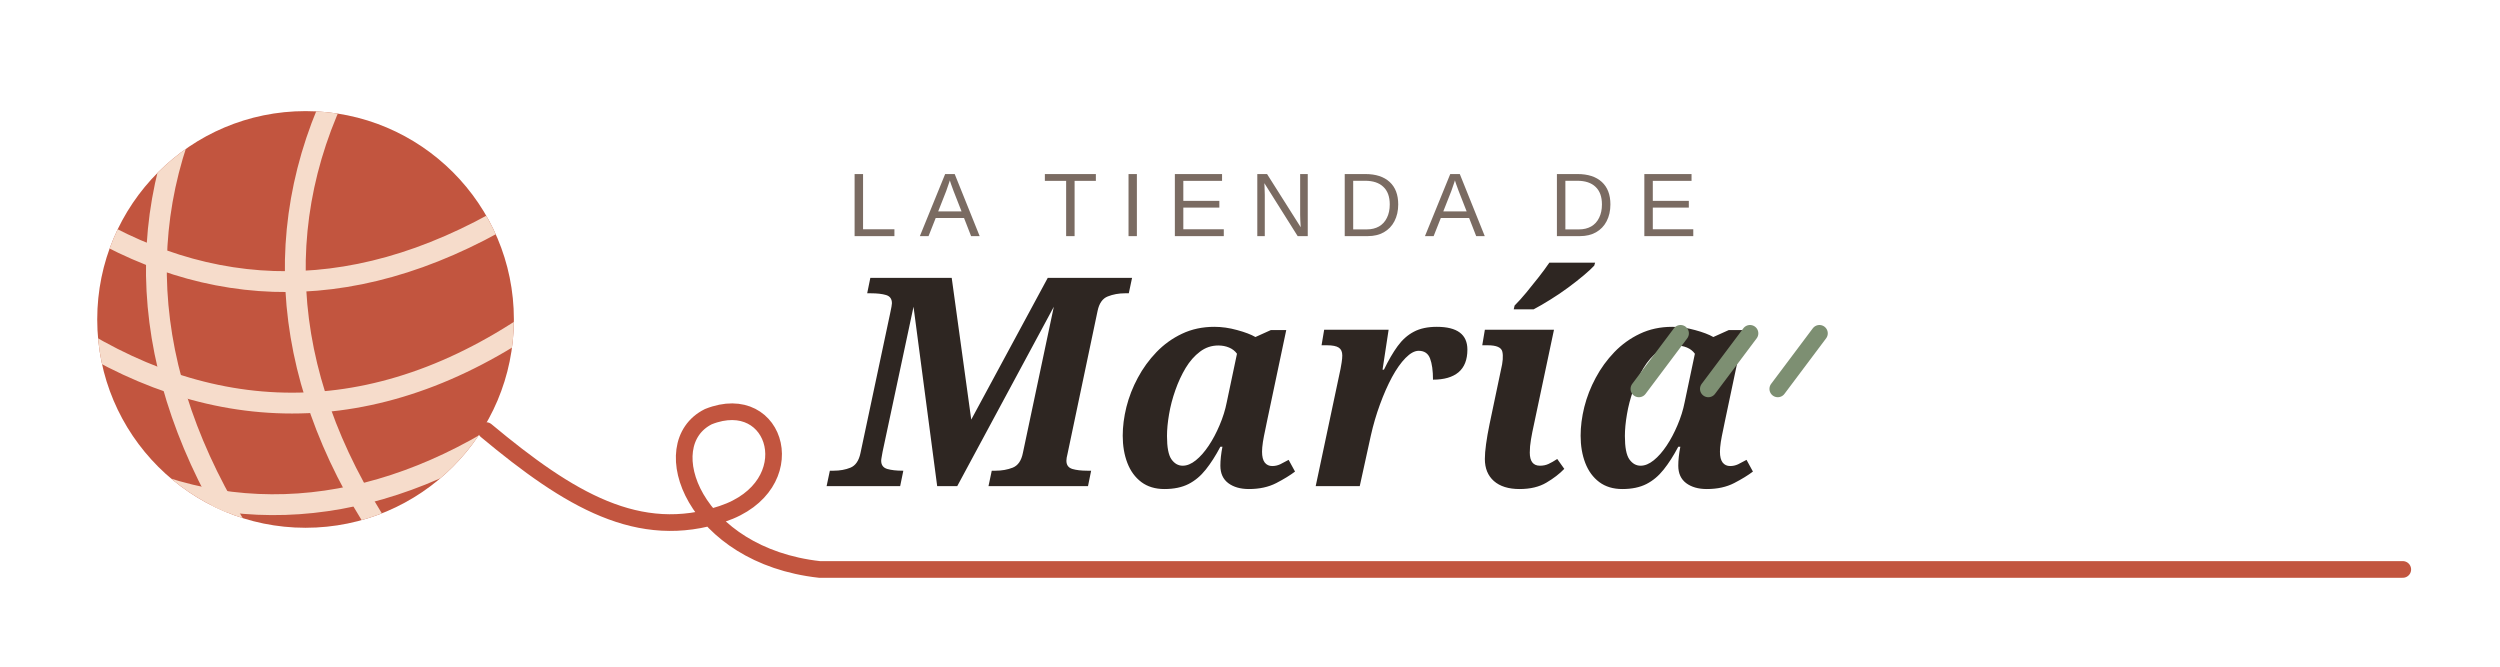
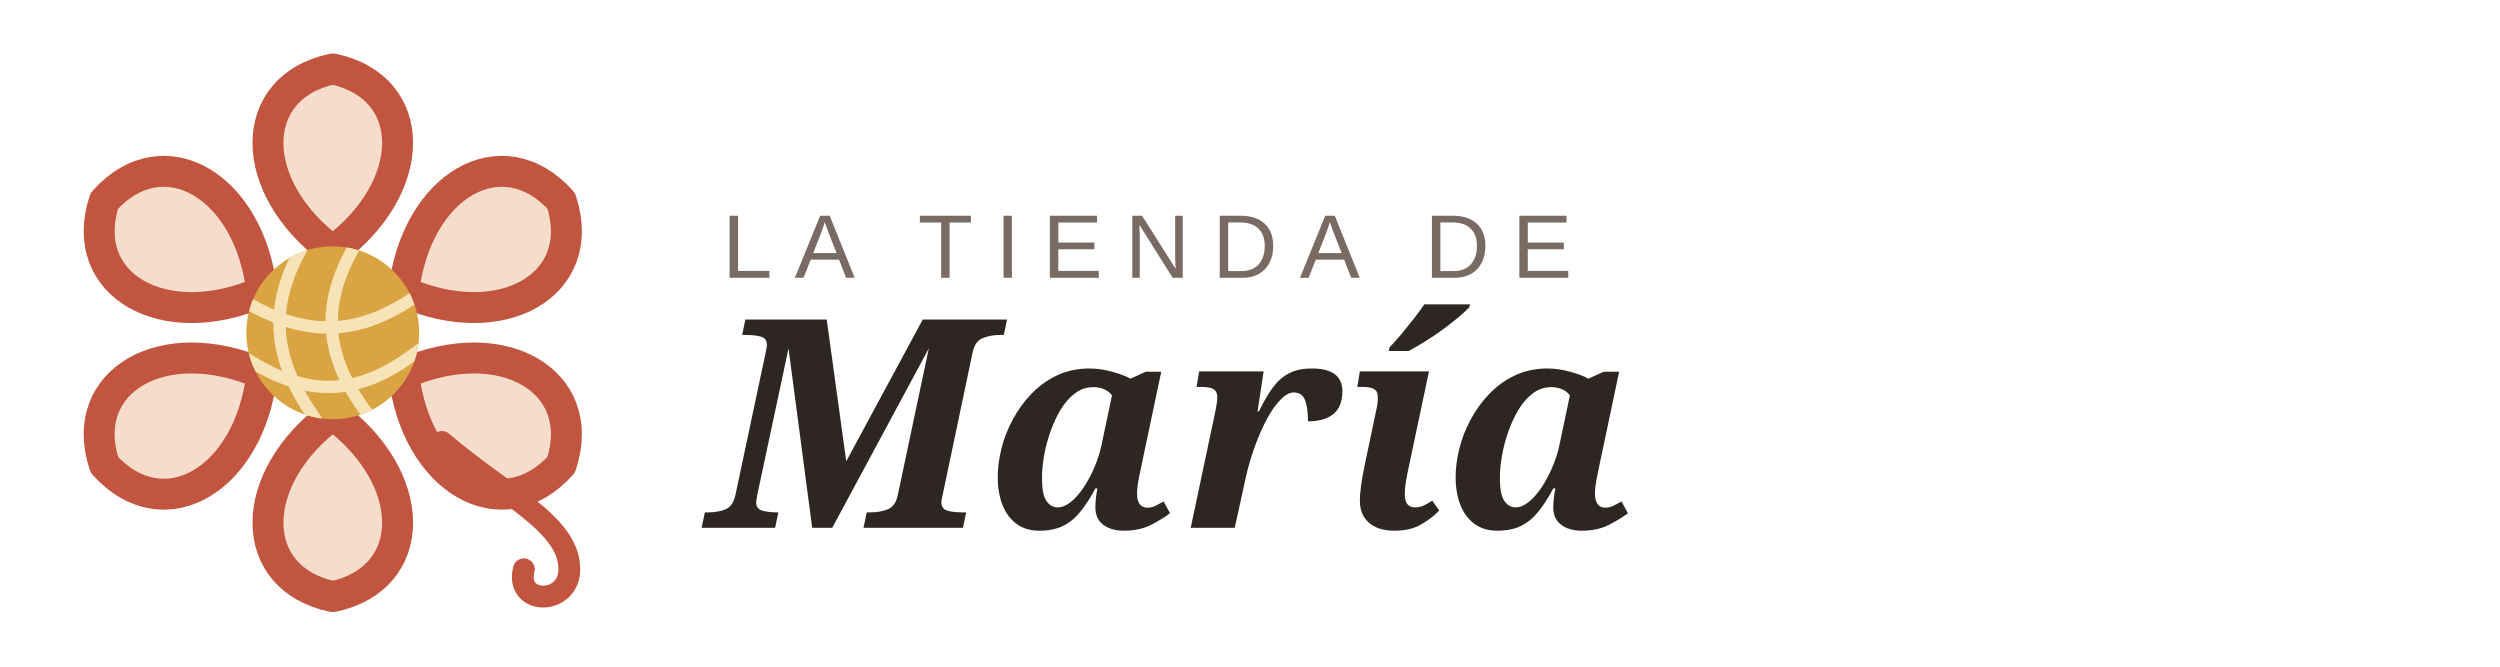
<svg xmlns="http://www.w3.org/2000/svg" viewBox="0 0 360 96" role="img" aria-label="La tienda de María">
-   <defs>
-     <clipPath id="ball">
-       <circle cx="44" cy="46" r="30" />
-     </clipPath>
-   </defs>
-   <circle cx="44" cy="46" r="30" fill="#C2553F" />
-   <g clip-path="url(#ball)" fill="none" stroke="#F6DCCB" stroke-width="3" stroke-linecap="round">
-     <path d="M12 32 C 32 44, 54 44, 78 28" />
-     <path d="M10 48 C 32 62, 56 62, 80 44" />
-     <path d="M14 66 C 34 77, 56 74, 76 60" />
-     <path d="M29 12 C 18 34, 21 58, 38 82" />
-     <path d="M49 12 C 38 34, 41 58, 58 81" />
+   <g transform="translate(6 6) scale(1.31)">
+     <defs>
+       <clipPath id="m">
+         <circle cx="32" cy="32" r="9.5" />
+       </clipPath>
+     </defs>
+     <g fill="#F6DCCB" stroke="#C2553F" stroke-width="3.4" stroke-linejoin="round">
+       <path d="M32 23 C 22.5 16, 22.5 5, 32 3 C 41.5 5, 41.5 16, 32 23 Z" />
+       <path d="M32 23 C 22.5 16, 22.5 5, 32 3 C 41.5 5, 41.5 16, 32 23 Z" transform="rotate(60 32 32)" />
+       <path d="M32 23 C 22.5 16, 22.5 5, 32 3 C 41.5 5, 41.5 16, 32 23 Z" transform="rotate(120 32 32)" />
+       <path d="M32 23 C 22.5 16, 22.5 5, 32 3 C 41.5 5, 41.5 16, 32 23 Z" transform="rotate(180 32 32)" />
+       <path d="M32 23 C 22.5 16, 22.5 5, 32 3 C 41.5 5, 41.5 16, 32 23 Z" transform="rotate(240 32 32)" />
+       <path d="M32 23 C 22.5 16, 22.5 5, 32 3 C 41.5 5, 41.5 16, 32 23 Z" transform="rotate(300 32 32)" />
+     </g>
+     <circle cx="32" cy="32" r="9.5" fill="#D9A441" />
+     <g clip-path="url(#m)" fill="none" stroke="#F6E3B8" stroke-width="1.36" stroke-linecap="round">
+       <path d="M22.5 28.68 C 29.15 32.48, 34.85 32.48, 41.5 27.73" />
+       <path d="M22.5 34.85 C 29.15 39.13, 34.85 39.13, 41.5 33.9" />
+       <path d="M28.68 22.5 C 24.88 29.15, 25.35 34.85, 30.1 41.5" />
+       <path d="M34.38 22.5 C 30.57 29.15, 31.05 34.85, 36.27 41.5" />
+     </g>
+     <path d="M44 44 C 51 50, 58 53, 58 58 C 58 62, 52 62, 53 58" fill="none" stroke="#C2553F" stroke-width="2.4" stroke-linecap="round" />
  </g>
-   <path d="M70 62 C 82 72, 92 78, 104 74 C 116 70, 112 56, 102 60 C 94 64, 100 80, 118 82 L 346 82" fill="none" stroke="#C2553F" stroke-width="2.4" stroke-linecap="round" stroke-dasharray="0" />
-   <text x="122" y="34" font-family="'DM Sans', 'Helvetica Neue', Arial, sans-serif" font-size="13" letter-spacing="3.2" fill="#7A6B62">LA TIENDA DE</text>
-   <text x="120" y="70" font-family="Fraunces, Georgia, serif" font-style="italic" font-weight="600" font-size="42" fill="#2E2622">María</text>
-   <g stroke="#7D8F72" stroke-width="2.4" stroke-linecap="round">
-     <path d="M236 56 l6 -8" />
-     <path d="M246 56 l6 -8" />
-     <path d="M256 56 l6 -8" />
-   </g>
+   <text x="104" y="40" font-family="'DM Sans', 'Helvetica Neue', Arial, sans-serif" font-size="13" letter-spacing="3.2" fill="#7A6B62">LA TIENDA DE</text>
+   <text x="102" y="76" font-family="Fraunces, Georgia, serif" font-style="italic" font-weight="600" font-size="42" fill="#2E2622">María</text>
</svg>
